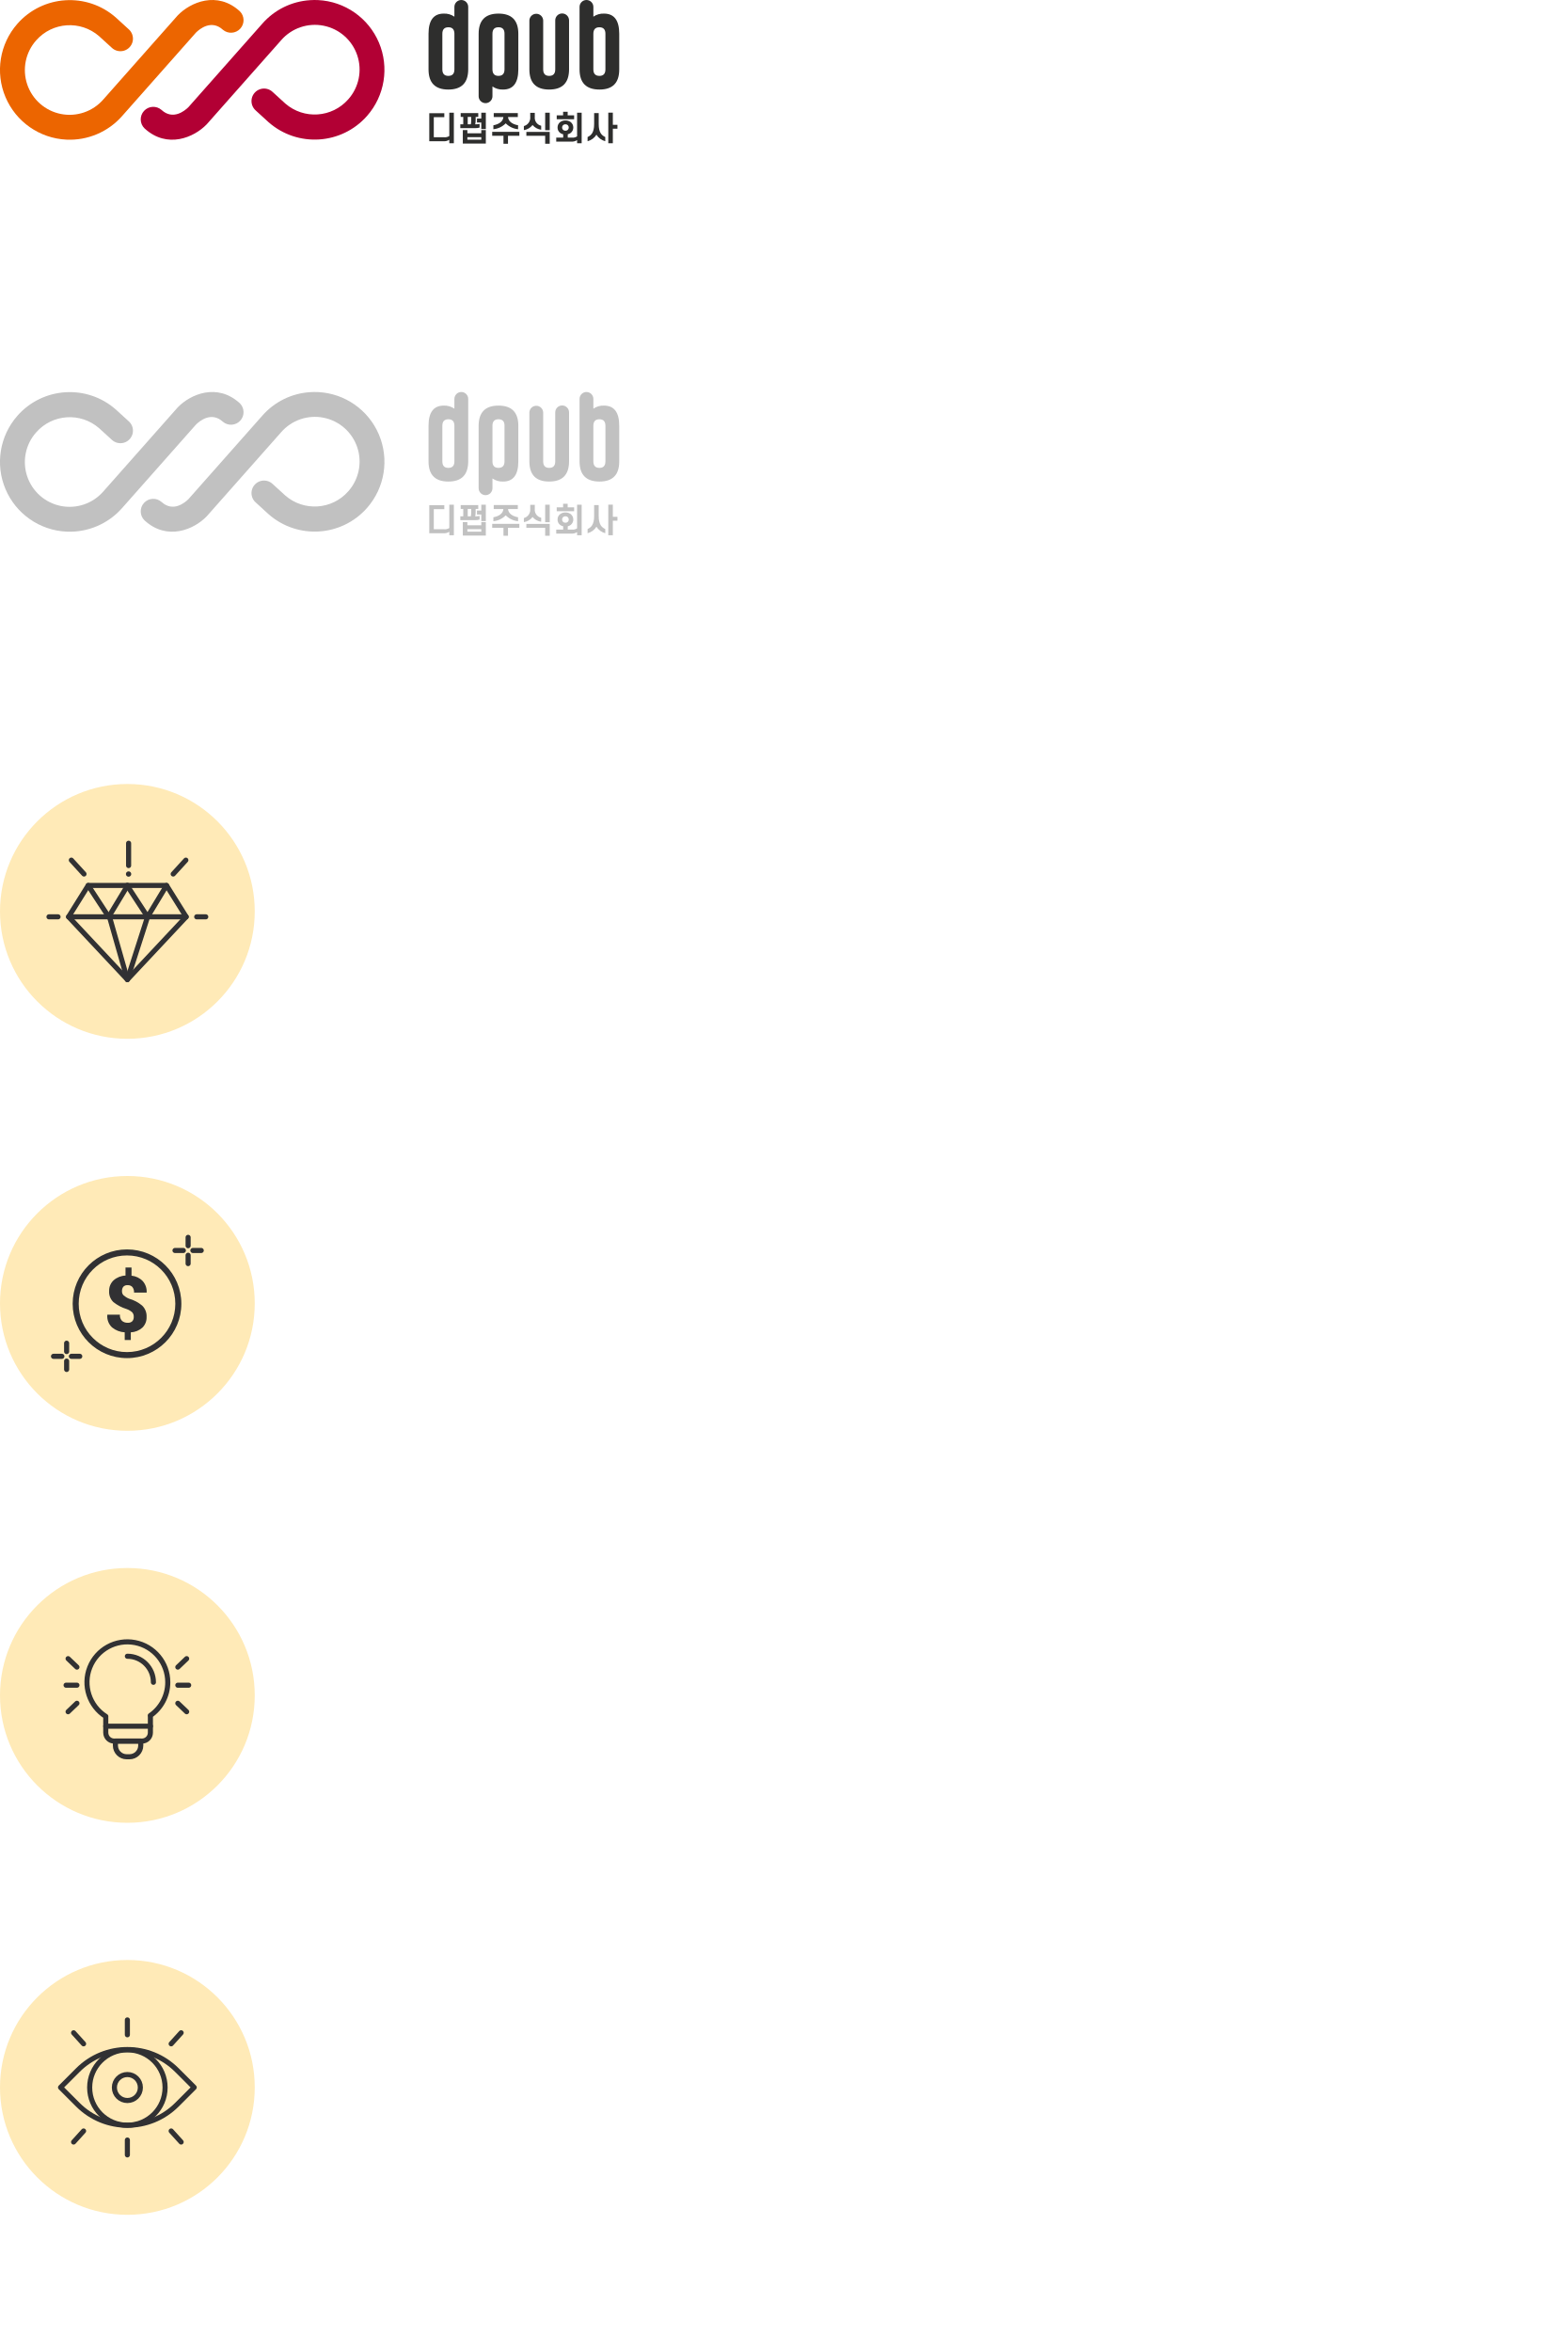
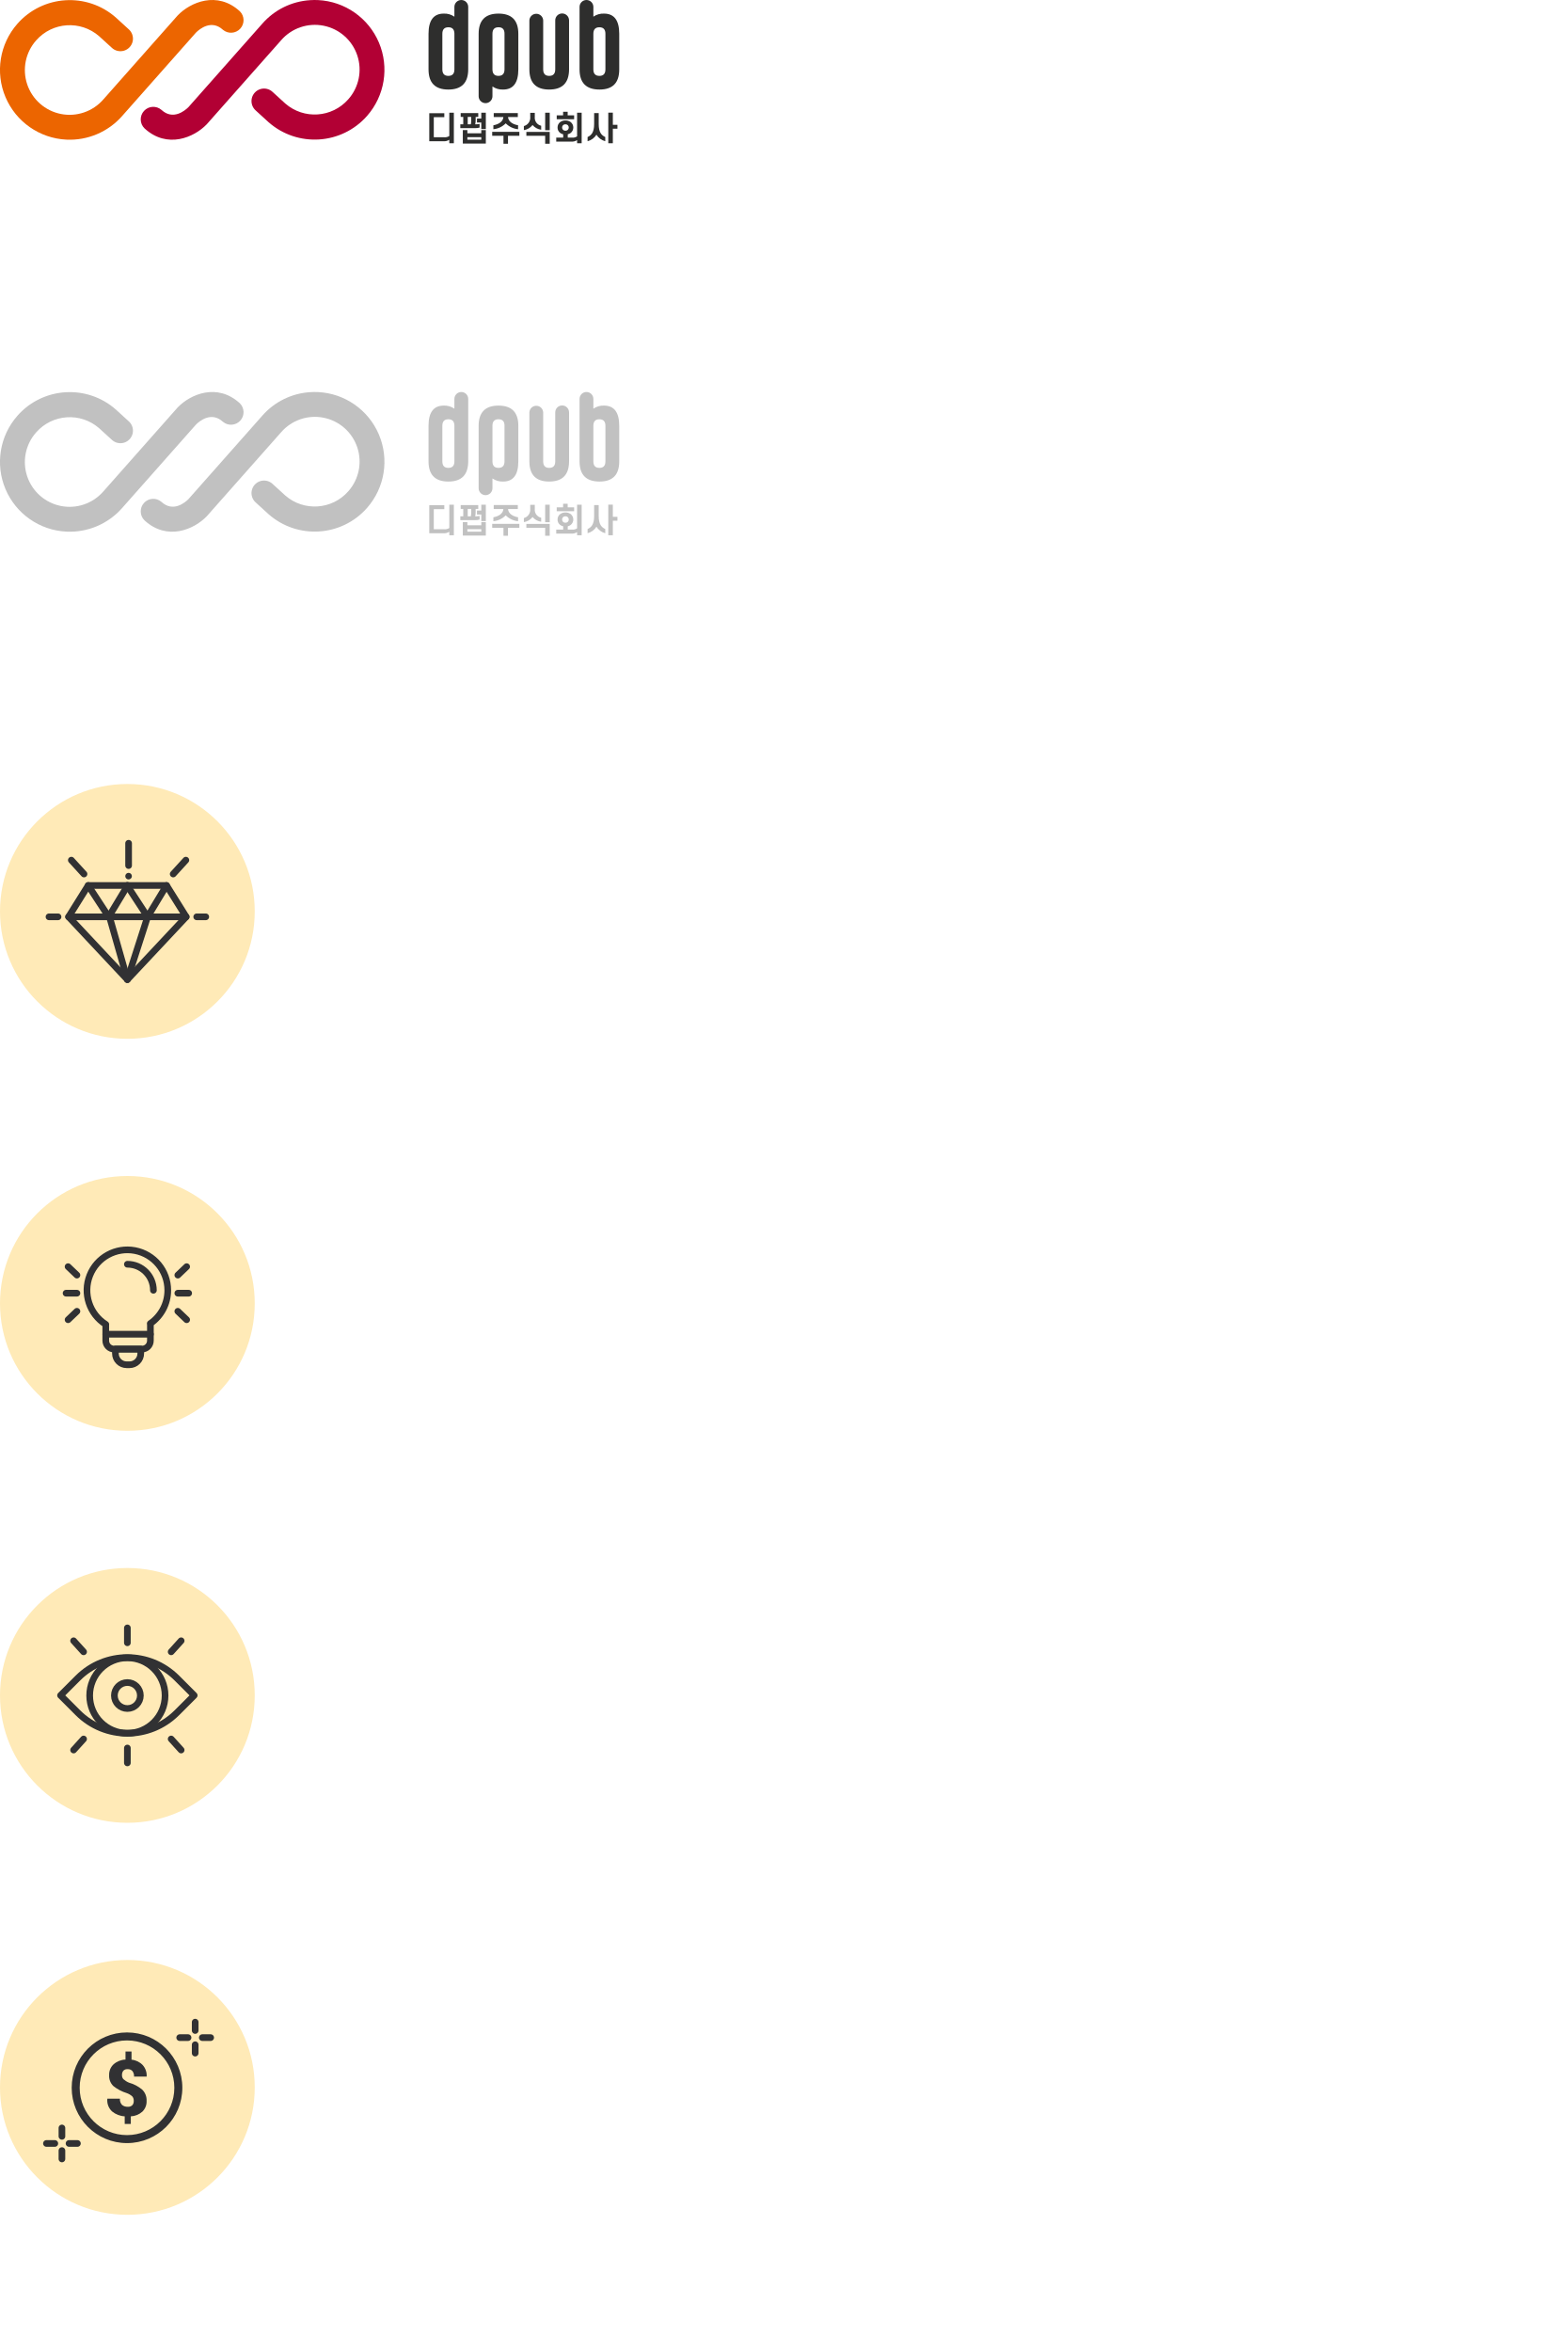
<svg xmlns="http://www.w3.org/2000/svg" xmlns:xlink="http://www.w3.org/1999/xlink" width="400" height="600">
  <symbol id="a">
    <g data-name="그룹 773">
      <g clip-path="url(#clip-path)" data-name="그룹 772">
        <path fill="#ec6500" d="M16.93 35.622A17.808 17.808 0 0 1 4.427 6.079a17.8 17.8 0 0 1 25.129-1.612l3.235 2.953a3.2 3.2 0 1 1-4.31 4.725l-3.195-2.913A11.408 11.408 0 0 0 9.23 10.3a11.409 11.409 0 1 0 17.133 15.07L45.289 3.99c.03-.034.062-.068.094-.1C48.574.59 55.417-2.41 61.2 2.882A3.2 3.2 0 0 1 56.884 7.6c-2.947-2.7-5.946-.21-6.868.7L31.16 29.6a17.83 17.83 0 0 1-14.23 6.022" data-name="패스 2974" />
        <path fill="#b20034" d="M81.159.02a17.809 17.809 0 0 1 12.5 29.546 17.807 17.807 0 0 1-25.129 1.611l-3.235-2.952a3.2 3.2 0 1 1 4.31-4.726l3.194 2.914a11.413 11.413 0 0 0 16.057-1.072 11.408 11.408 0 1 0-17.131-15.069l-18.926 21.38a2.328 2.328 0 0 1-.094.1c-3.191 3.3-10.034 6.3-15.817 1.009a3.2 3.2 0 0 1 4.317-4.722c2.945 2.7 5.946.21 6.868-.7l18.855-21.3a17.675 17.675 0 0 1 12.226-6A18.382 18.382 0 0 1 81.159.02" data-name="패스 2975" />
        <path fill="#2e2e2d" d="M119.467 1.764a1.763 1.763 0 1 0-3.526 0v2.491a4.424 4.424 0 0 0-2.726-.786q-3.874.012-3.874 5.145V17.7q0 5.144 5.056 5.144t5.07-5.144V1.764M115.943 17.7q0 1.656-1.545 1.657-1.53 0-1.531-1.657V8.614q0-1.66 1.545-1.658 1.517 0 1.531 1.644Z" data-name="패스 2976" />
        <path fill="#2e2e2d" d="M122.126 24.552a1.763 1.763 0 1 0 3.526 0v-2.493a4.426 4.426 0 0 0 2.728.786q3.872-.01 3.873-5.145V8.613q0-5.144-5.056-5.144t-5.071 5.144v15.939m3.524-15.939q0-1.661 1.545-1.661t1.531 1.657v9.086q0 1.66-1.545 1.66c-1.012 0-1.523-.55-1.531-1.644Z" data-name="패스 2977" />
        <path fill="#2e2e2d" d="M147.876 1.779V17.7q0 5.132 5.068 5.144t5.057-5.144V8.613q0-5.132-3.874-5.144a4.436 4.436 0 0 0-2.726.784v-2.49a1.763 1.763 0 1 0-3.526 0v.017m3.524 6.82q.012-1.644 1.531-1.644 1.544 0 1.545 1.657V17.7c0 1.1-.513 1.657-1.533 1.657s-1.544-.553-1.544-1.657Z" data-name="패스 2978" />
        <path fill="#2e2e2d" d="M145.195 5.188a1.762 1.762 0 0 0-3.524.012v12.5q0 1.658-1.545 1.657-1.53 0-1.531-1.657V5.2a1.763 1.763 0 0 0-3.522-.012V17.7q0 5.144 5.056 5.143t5.069-5.143V5.188Z" data-name="패스 2979" />
        <path fill="#2e2e2d" d="M156.369 31.837h1.173v1h-1.173v3.7h-1.163v-7.8h1.163Zm-4.186 2.531a3.768 3.768 0 0 1-2.259 1.657v-1.07c.9-.408 1.673-1.122 1.673-3.312v-2.8h1.165v2.8c0 2.19.773 2.9 1.672 3.312v1.073a3.833 3.833 0 0 1-2.249-1.657m-8.765-1.843a.848.848 0 0 0 .254.611.882.882 0 0 0 .6.212.859.859 0 0 0 .594-.212.86.86 0 0 0 0-1.223.865.865 0 0 0-.594-.212.889.889 0 0 0-.6.212.849.849 0 0 0-.254.612m-1.155 0a1.684 1.684 0 0 1 .661-1.385 2.223 2.223 0 0 1 1.351-.415 2.193 2.193 0 0 1 1.341.415 1.777 1.777 0 0 1 0 2.769 2.052 2.052 0 0 1-.755.347v.849h1.045a2.074 2.074 0 0 0 1.341-.323v-6.038h1.163v7.8h-1.163v-.808a2.376 2.376 0 0 1-1.562.383h-3.763v-1.015h1.775v-.849a1.892 1.892 0 0 1-.773-.347 1.683 1.683 0 0 1-.664-1.383m2.582-3.11h1.647v1h-4.441v-1h1.629v-.9h1.165Zm-5.741 5.224h-4.8v-1h5.961v3.031h-1.163Zm0-5.894h1.163v4.475h-1.163Zm-2.649 1.045a2.089 2.089 0 0 0 1.629 2.284v1.019a3.5 3.5 0 0 1-2.2-1.2 3.5 3.5 0 0 1-2.216 1.3v-1.035a2.2 2.2 0 0 0 1.622-2.369v-1h1.163Zm-10.868 3.835h6.93v1.012h-2.9v2.029h-1.154v-2.028h-2.876Zm.391-4.788h6.147v1.01h-2.5c.094 1.2 1.223 1.868 2.565 2.106v1.01a5.145 5.145 0 0 1-3.151-1.5 5.149 5.149 0 0 1-3.151 1.5v-1.01c1.333-.238 2.463-.908 2.557-2.106h-2.466Zm-6.725 6.793h3.549v-.645h-3.549Zm3.549-2.453h1.161v3.448h-5.874V33.18h1.164v.816h3.549Zm-1.1-2.939h1.1v-1.494h1.161v4.181h-1.161v-1.685h-1.1Zm-2.361 1.469h.8a5.019 5.019 0 0 0 .085-.968v-.914h-.884Zm1.843.977h-3.731v-.977h.747v-1.882h-.653v-.984h4.484v.984h-.668v.859a4.047 4.047 0 0 1-.119 1.027h.008a4.645 4.645 0 0 0 1.121-.094v.926a3.931 3.931 0 0 1-1.188.145m-8.1 3.337h-3.555v-7.146h3.838v1.012h-2.684v5.121h2.616a2.149 2.149 0 0 0 1.342-.314v-5.954h1.163v7.8h-1.163v-.9a2.382 2.382 0 0 1-1.563.382" data-name="패스 2980" />
        <g data-name="그룹 775">
          <g clip-path="url(#clip-path)" data-name="그룹 774" transform="translate(103.372 -46.864)">
            <path fill="#ef7d00" d="M16.93 35.622A17.808 17.808 0 0 1 4.427 6.079a17.8 17.8 0 0 1 25.129-1.612l3.235 2.953a3.2 3.2 0 1 1-4.31 4.725l-3.195-2.913A11.408 11.408 0 0 0 9.23 10.3a11.409 11.409 0 1 0 17.133 15.07L45.289 3.99c.03-.034.062-.068.094-.1C48.574.59 55.417-2.41 61.2 2.882A3.2 3.2 0 0 1 56.884 7.6c-2.947-2.7-5.946-.21-6.868.7L31.16 29.6a17.83 17.83 0 0 1-14.23 6.022" data-name="패스 2981" />
            <path fill="#c20344" d="M81.159.02a17.809 17.809 0 0 1 12.5 29.546 17.807 17.807 0 0 1-25.129 1.611l-3.235-2.952a3.2 3.2 0 1 1 4.31-4.726l3.194 2.914a11.413 11.413 0 0 0 16.057-1.072 11.408 11.408 0 1 0-17.131-15.069l-18.926 21.38a2.328 2.328 0 0 1-.094.1c-3.191 3.3-10.034 6.3-15.817 1.009a3.2 3.2 0 0 1 4.317-4.722c2.945 2.7 5.946.21 6.868-.7l18.855-21.3a17.675 17.675 0 0 1 12.226-6A18.382 18.382 0 0 1 81.159.02" data-name="패스 2982" />
            <path fill="#3c3c3b" d="M119.467 1.764a1.763 1.763 0 1 0-3.526 0v2.491a4.424 4.424 0 0 0-2.726-.786q-3.874.012-3.874 5.145V17.7q0 5.144 5.056 5.144t5.07-5.144V1.764M115.943 17.7q0 1.656-1.545 1.657-1.53 0-1.531-1.657V8.614q0-1.66 1.545-1.658 1.517 0 1.531 1.644Z" data-name="패스 2983" />
            <path fill="#3c3c3b" d="M122.126 24.552a1.763 1.763 0 1 0 3.526 0v-2.493a4.426 4.426 0 0 0 2.728.786q3.872-.01 3.873-5.145V8.613q0-5.144-5.056-5.144t-5.071 5.144v15.939m3.524-15.939q0-1.661 1.545-1.661t1.531 1.657v9.086q0 1.66-1.545 1.66c-1.012 0-1.523-.55-1.531-1.644Z" data-name="패스 2984" />
            <path fill="#3c3c3b" d="M147.876 1.779V17.7q0 5.132 5.068 5.144t5.057-5.144V8.613q0-5.132-3.874-5.144a4.436 4.436 0 0 0-2.726.784v-2.49a1.763 1.763 0 1 0-3.526 0v.017m3.524 6.82q.012-1.644 1.531-1.644 1.544 0 1.545 1.657V17.7c0 1.1-.513 1.657-1.533 1.657s-1.544-.553-1.544-1.657Z" data-name="패스 2985" />
            <path fill="#3c3c3b" d="M145.195 5.188a1.762 1.762 0 0 0-3.524.012v12.5q0 1.658-1.545 1.657-1.53 0-1.531-1.657V5.2a1.763 1.763 0 0 0-3.522-.012V17.7q0 5.144 5.056 5.143t5.069-5.143V5.188Z" data-name="패스 2986" />
            <path fill="#3c3c3b" d="M156.369 31.837h1.173v1h-1.173v3.7h-1.163v-7.8h1.163Zm-4.186 2.531a3.768 3.768 0 0 1-2.259 1.657v-1.07c.9-.408 1.673-1.122 1.673-3.312v-2.8h1.165v2.8c0 2.19.773 2.9 1.672 3.312v1.073a3.833 3.833 0 0 1-2.249-1.657m-8.765-1.843a.848.848 0 0 0 .254.611.882.882 0 0 0 .6.212.859.859 0 0 0 .594-.212.86.86 0 0 0 0-1.223.865.865 0 0 0-.594-.212.889.889 0 0 0-.6.212.849.849 0 0 0-.254.612m-1.155 0a1.684 1.684 0 0 1 .661-1.385 2.223 2.223 0 0 1 1.351-.415 2.193 2.193 0 0 1 1.341.415 1.777 1.777 0 0 1 0 2.769 2.052 2.052 0 0 1-.755.347v.849h1.045a2.074 2.074 0 0 0 1.341-.323v-6.038h1.163v7.8h-1.163v-.808a2.376 2.376 0 0 1-1.562.383h-3.763v-1.015h1.775v-.849a1.892 1.892 0 0 1-.773-.347 1.683 1.683 0 0 1-.664-1.383m2.582-3.11h1.647v1h-4.441v-1h1.629v-.9h1.165Zm-5.741 5.224h-4.8v-1h5.961v3.031h-1.163Zm0-5.894h1.163v4.475h-1.163Zm-2.649 1.045a2.089 2.089 0 0 0 1.629 2.284v1.019a3.5 3.5 0 0 1-2.2-1.2 3.5 3.5 0 0 1-2.216 1.3v-1.035a2.2 2.2 0 0 0 1.622-2.369v-1h1.163Zm-10.868 3.835h6.93v1.012h-2.9v2.029h-1.154v-2.028h-2.876Zm.391-4.788h6.147v1.01h-2.5c.094 1.2 1.223 1.868 2.565 2.106v1.01a5.145 5.145 0 0 1-3.151-1.5 5.149 5.149 0 0 1-3.151 1.5v-1.01c1.333-.238 2.463-.908 2.557-2.106h-2.466Zm-6.725 6.793h3.549v-.645h-3.549Zm3.549-2.453h1.161v3.448h-5.874V33.18h1.164v.816h3.549Zm-1.1-2.939h1.1v-1.494h1.161v4.181h-1.161v-1.685h-1.1Zm-2.361 1.469h.8a5.019 5.019 0 0 0 .085-.968v-.914h-.884Zm1.843.977h-3.731v-.977h.747v-1.882h-.653v-.984h4.484v.984h-.668v.859a4.047 4.047 0 0 1-.119 1.027h.008a4.645 4.645 0 0 0 1.121-.094v.926a3.931 3.931 0 0 1-1.188.145m-8.1 3.337h-3.555v-7.146h3.838v1.012h-2.684v5.121h2.616a2.149 2.149 0 0 0 1.342-.314v-5.954h1.163v7.8h-1.163v-.9a2.382 2.382 0 0 1-1.563.382" data-name="패스 2987" />
          </g>
        </g>
      </g>
    </g>
  </symbol>
  <symbol id="c">
    <g data-name="그룹 838">
      <g clip-path="url(#clip-path)" data-name="그룹 772">
        <path fill="#c1c1c1" d="M16.93 35.622A17.808 17.808 0 0 1 4.427 6.079a17.8 17.8 0 0 1 25.129-1.612l3.235 2.953a3.2 3.2 0 1 1-4.31 4.725l-3.195-2.913A11.408 11.408 0 0 0 9.23 10.3a11.409 11.409 0 1 0 17.133 15.07L45.289 3.99c.03-.034.062-.068.094-.1C48.574.59 55.417-2.41 61.2 2.882A3.2 3.2 0 0 1 56.884 7.6c-2.947-2.7-5.946-.21-6.868.7L31.16 29.6a17.83 17.83 0 0 1-14.23 6.022" data-name="패스 2974" />
        <path fill="#c1c1c1" d="M81.159.02a17.809 17.809 0 0 1 12.5 29.546 17.807 17.807 0 0 1-25.129 1.611l-3.235-2.952a3.2 3.2 0 1 1 4.31-4.726l3.194 2.914a11.413 11.413 0 0 0 16.057-1.072 11.408 11.408 0 1 0-17.131-15.069l-18.926 21.38a2.328 2.328 0 0 1-.094.1c-3.191 3.3-10.034 6.3-15.817 1.009a3.2 3.2 0 0 1 4.317-4.722c2.945 2.7 5.946.21 6.868-.7l18.855-21.3a17.675 17.675 0 0 1 12.226-6A18.382 18.382 0 0 1 81.159.02" data-name="패스 2975" />
        <path fill="#c1c1c1" d="M119.467 1.764a1.763 1.763 0 1 0-3.526 0v2.491a4.424 4.424 0 0 0-2.726-.786q-3.874.012-3.874 5.145V17.7q0 5.144 5.056 5.144t5.07-5.144V1.764M115.943 17.7q0 1.656-1.545 1.657-1.53 0-1.531-1.657V8.614q0-1.66 1.545-1.658 1.517 0 1.531 1.644Z" data-name="패스 2976" />
        <path fill="#c1c1c1" d="M122.126 24.552a1.763 1.763 0 1 0 3.526 0v-2.493a4.426 4.426 0 0 0 2.728.786q3.872-.01 3.873-5.145V8.613q0-5.144-5.056-5.144t-5.071 5.144v15.939m3.524-15.939q0-1.661 1.545-1.661t1.531 1.657v9.086q0 1.66-1.545 1.66c-1.012 0-1.523-.55-1.531-1.644Z" data-name="패스 2977" />
        <path fill="#c1c1c1" d="M147.876 1.779V17.7q0 5.132 5.068 5.144t5.057-5.144V8.613q0-5.132-3.874-5.144a4.436 4.436 0 0 0-2.726.784v-2.49a1.763 1.763 0 1 0-3.526 0v.017m3.524 6.82q.012-1.644 1.531-1.644 1.544 0 1.545 1.657V17.7c0 1.1-.513 1.657-1.533 1.657s-1.544-.553-1.544-1.657Z" data-name="패스 2978" />
        <path fill="#c1c1c1" d="M145.195 5.188a1.762 1.762 0 0 0-3.524.012v12.5q0 1.658-1.545 1.657-1.53 0-1.531-1.657V5.2a1.763 1.763 0 0 0-3.522-.012V17.7q0 5.144 5.056 5.143t5.069-5.143V5.188Z" data-name="패스 2979" />
        <path fill="#c1c1c1" d="M156.369 31.837h1.173v1h-1.173v3.7h-1.163v-7.8h1.163Zm-4.186 2.531a3.768 3.768 0 0 1-2.259 1.657v-1.07c.9-.408 1.673-1.122 1.673-3.312v-2.8h1.165v2.8c0 2.19.773 2.9 1.672 3.312v1.073a3.833 3.833 0 0 1-2.249-1.657m-8.765-1.843a.848.848 0 0 0 .254.611.882.882 0 0 0 .6.212.859.859 0 0 0 .594-.212.86.86 0 0 0 0-1.223.865.865 0 0 0-.594-.212.889.889 0 0 0-.6.212.849.849 0 0 0-.254.612m-1.155 0a1.684 1.684 0 0 1 .661-1.385 2.223 2.223 0 0 1 1.351-.415 2.193 2.193 0 0 1 1.341.415 1.777 1.777 0 0 1 0 2.769 2.052 2.052 0 0 1-.755.347v.849h1.045a2.074 2.074 0 0 0 1.341-.323v-6.038h1.163v7.8h-1.163v-.808a2.376 2.376 0 0 1-1.562.383h-3.763v-1.015h1.775v-.849a1.892 1.892 0 0 1-.773-.347 1.683 1.683 0 0 1-.664-1.383m2.582-3.11h1.647v1h-4.441v-1h1.629v-.9h1.165Zm-5.741 5.224h-4.8v-1h5.961v3.031h-1.163Zm0-5.894h1.163v4.475h-1.163Zm-2.649 1.045a2.089 2.089 0 0 0 1.629 2.284v1.019a3.5 3.5 0 0 1-2.2-1.2 3.5 3.5 0 0 1-2.216 1.3v-1.035a2.2 2.2 0 0 0 1.622-2.369v-1h1.163Zm-10.868 3.835h6.93v1.012h-2.9v2.029h-1.154v-2.028h-2.876Zm.391-4.788h6.147v1.01h-2.5c.094 1.2 1.223 1.868 2.565 2.106v1.01a5.145 5.145 0 0 1-3.151-1.5 5.149 5.149 0 0 1-3.151 1.5v-1.01c1.333-.238 2.463-.908 2.557-2.106h-2.466Zm-6.725 6.793h3.549v-.645h-3.549Zm3.549-2.453h1.161v3.448h-5.874V33.18h1.164v.816h3.549Zm-1.1-2.939h1.1v-1.494h1.161v4.181h-1.161v-1.685h-1.1Zm-2.361 1.469h.8a5.019 5.019 0 0 0 .085-.968v-.914h-.884Zm1.843.977h-3.731v-.977h.747v-1.882h-.653v-.984h4.484v.984h-.668v.859a4.047 4.047 0 0 1-.119 1.027h.008a4.645 4.645 0 0 0 1.121-.094v.926a3.931 3.931 0 0 1-1.188.145m-8.1 3.337h-3.555v-7.146h3.838v1.012h-2.684v5.121h2.616a2.149 2.149 0 0 0 1.342-.314v-5.954h1.163v7.8h-1.163v-.9a2.382 2.382 0 0 1-1.563.382" data-name="패스 2980" />
        <g data-name="그룹 775">
          <g fill="#c1c1c1" clip-path="url(#clip-path)" data-name="그룹 774" transform="translate(103.372 -46.864)">
            <path d="M16.93 35.622A17.808 17.808 0 0 1 4.427 6.079a17.8 17.8 0 0 1 25.129-1.612l3.235 2.953a3.2 3.2 0 1 1-4.31 4.725l-3.195-2.913A11.408 11.408 0 0 0 9.23 10.3a11.409 11.409 0 1 0 17.133 15.07L45.289 3.99c.03-.034.062-.068.094-.1C48.574.59 55.417-2.41 61.2 2.882A3.2 3.2 0 0 1 56.884 7.6c-2.947-2.7-5.946-.21-6.868.7L31.16 29.6a17.83 17.83 0 0 1-14.23 6.022" data-name="패스 2981" />
            <path d="M81.159.02a17.809 17.809 0 0 1 12.5 29.546 17.807 17.807 0 0 1-25.129 1.611l-3.235-2.952a3.2 3.2 0 1 1 4.31-4.726l3.194 2.914a11.413 11.413 0 0 0 16.057-1.072 11.408 11.408 0 1 0-17.131-15.069l-18.926 21.38a2.328 2.328 0 0 1-.094.1c-3.191 3.3-10.034 6.3-15.817 1.009a3.2 3.2 0 0 1 4.317-4.722c2.945 2.7 5.946.21 6.868-.7l18.855-21.3a17.675 17.675 0 0 1 12.226-6A18.382 18.382 0 0 1 81.159.02" data-name="패스 2982" />
            <path d="M119.467 1.764a1.763 1.763 0 1 0-3.526 0v2.491a4.424 4.424 0 0 0-2.726-.786q-3.874.012-3.874 5.145V17.7q0 5.144 5.056 5.144t5.07-5.144V1.764M115.943 17.7q0 1.656-1.545 1.657-1.53 0-1.531-1.657V8.614q0-1.66 1.545-1.658 1.517 0 1.531 1.644Z" data-name="패스 2983" />
            <path d="M122.126 24.552a1.763 1.763 0 1 0 3.526 0v-2.493a4.426 4.426 0 0 0 2.728.786q3.872-.01 3.873-5.145V8.613q0-5.144-5.056-5.144t-5.071 5.144v15.939m3.524-15.939q0-1.661 1.545-1.661t1.531 1.657v9.086q0 1.66-1.545 1.66c-1.012 0-1.523-.55-1.531-1.644Z" data-name="패스 2984" />
            <path d="M147.876 1.779V17.7q0 5.132 5.068 5.144t5.057-5.144V8.613q0-5.132-3.874-5.144a4.436 4.436 0 0 0-2.726.784v-2.49a1.763 1.763 0 1 0-3.526 0v.017m3.524 6.82q.012-1.644 1.531-1.644 1.544 0 1.545 1.657V17.7c0 1.1-.513 1.657-1.533 1.657s-1.544-.553-1.544-1.657Z" data-name="패스 2985" />
            <path d="M145.195 5.188a1.762 1.762 0 0 0-3.524.012v12.5q0 1.658-1.545 1.657-1.53 0-1.531-1.657V5.2a1.763 1.763 0 0 0-3.522-.012V17.7q0 5.144 5.056 5.143t5.069-5.143V5.188Z" data-name="패스 2986" />
            <path d="M156.369 31.837h1.173v1h-1.173v3.7h-1.163v-7.8h1.163Zm-4.186 2.531a3.768 3.768 0 0 1-2.259 1.657v-1.07c.9-.408 1.673-1.122 1.673-3.312v-2.8h1.165v2.8c0 2.19.773 2.9 1.672 3.312v1.073a3.833 3.833 0 0 1-2.249-1.657m-8.765-1.843a.848.848 0 0 0 .254.611.882.882 0 0 0 .6.212.859.859 0 0 0 .594-.212.86.86 0 0 0 0-1.223.865.865 0 0 0-.594-.212.889.889 0 0 0-.6.212.849.849 0 0 0-.254.612m-1.155 0a1.684 1.684 0 0 1 .661-1.385 2.223 2.223 0 0 1 1.351-.415 2.193 2.193 0 0 1 1.341.415 1.777 1.777 0 0 1 0 2.769 2.052 2.052 0 0 1-.755.347v.849h1.045a2.074 2.074 0 0 0 1.341-.323v-6.038h1.163v7.8h-1.163v-.808a2.376 2.376 0 0 1-1.562.383h-3.763v-1.015h1.775v-.849a1.892 1.892 0 0 1-.773-.347 1.683 1.683 0 0 1-.664-1.383m2.582-3.11h1.647v1h-4.441v-1h1.629v-.9h1.165Zm-5.741 5.224h-4.8v-1h5.961v3.031h-1.163Zm0-5.894h1.163v4.475h-1.163Zm-2.649 1.045a2.089 2.089 0 0 0 1.629 2.284v1.019a3.5 3.5 0 0 1-2.2-1.2 3.5 3.5 0 0 1-2.216 1.3v-1.035a2.2 2.2 0 0 0 1.622-2.369v-1h1.163Zm-10.868 3.835h6.93v1.012h-2.9v2.029h-1.154v-2.028h-2.876Zm.391-4.788h6.147v1.01h-2.5c.094 1.2 1.223 1.868 2.565 2.106v1.01a5.145 5.145 0 0 1-3.151-1.5 5.149 5.149 0 0 1-3.151 1.5v-1.01c1.333-.238 2.463-.908 2.557-2.106h-2.466Zm-6.725 6.793h3.549v-.645h-3.549Zm3.549-2.453h1.161v3.448h-5.874V33.18h1.164v.816h3.549Zm-1.1-2.939h1.1v-1.494h1.161v4.181h-1.161v-1.685h-1.1Zm-2.361 1.469h.8a5.019 5.019 0 0 0 .085-.968v-.914h-.884Zm1.843.977h-3.731v-.977h.747v-1.882h-.653v-.984h4.484v.984h-.668v.859a4.047 4.047 0 0 1-.119 1.027h.008a4.645 4.645 0 0 0 1.121-.094v.926a3.931 3.931 0 0 1-1.188.145m-8.1 3.337h-3.555v-7.146h3.838v1.012h-2.684v5.121h2.616a2.149 2.149 0 0 0 1.342-.314v-5.954h1.163v7.8h-1.163v-.9a2.382 2.382 0 0 1-1.563.382" data-name="패스 2987" />
          </g>
        </g>
      </g>
    </g>
  </symbol>
  <symbol id="d">
-     <g clip-path="url(#clip-path)" data-name="그룹 847">
-       <path fill="#ffeab7" d="M65 32.5A32.5 32.5 0 1 1 32.5 0 32.5 32.5 0 0 1 65 32.5" data-name="패스 3054" />
-       <path fill="none" stroke="#313133" stroke-linecap="round" stroke-linejoin="round" stroke-width="1.3" d="M32.813 15.115v5.692" data-name="선 39" />
-       <path fill="none" stroke="#313133" stroke-linecap="round" stroke-linejoin="round" stroke-width="1.3" d="m47.423 19.423-3.231 3.538" data-name="선 40" />
-       <path fill="none" stroke="#313133" stroke-linecap="round" stroke-linejoin="round" stroke-width="1.3" d="m18.202 19.423 3.231 3.538" data-name="선 41" />
-       <path fill="none" stroke="#313133" stroke-linecap="round" stroke-linejoin="round" stroke-width="1.3" d="M42.5 25.885h-20l-5 8 15 16 15-16Z" data-name="패스 3055" />
-       <path fill="none" stroke="#313133" stroke-linecap="round" stroke-linejoin="round" stroke-width="1.3" d="M17.5 33.885h30" data-name="선 42" />
-       <path fill="none" stroke="#313133" stroke-linecap="round" stroke-linejoin="round" stroke-width="1.3" d="m27.936 33.885 4.564 16" data-name="선 43" />
-       <path fill="none" stroke="#313133" stroke-linecap="round" stroke-linejoin="round" stroke-width="1.3" d="m37.655 33.885-5.155 16" data-name="선 44" />
-       <path fill="none" stroke="#313133" stroke-linecap="round" stroke-linejoin="round" stroke-width="1.3" d="m22.5 25.885 5.231 8" data-name="선 45" />
-       <path fill="none" stroke="#313133" stroke-linecap="round" stroke-linejoin="round" stroke-width="1.3" d="m32.568 25.885-4.836 8" data-name="선 46" />
-       <path fill="none" stroke="#313133" stroke-linecap="round" stroke-linejoin="round" stroke-width="1.3" d="m32.424 25.885 5.231 8" data-name="선 47" />
-       <path fill="none" stroke="#313133" stroke-linecap="round" stroke-linejoin="round" stroke-width="1.3" d="m42.492 25.885-4.836 8" data-name="선 48" />
-       <path fill="none" stroke="#313133" stroke-linecap="round" stroke-linejoin="round" stroke-width="1.3" d="M14.808 33.885H12.5" data-name="선 49" />
-       <path fill="none" stroke="#313133" stroke-linecap="round" stroke-linejoin="round" stroke-width="1.3" d="M52.5 33.885h-2.308" data-name="선 50" />
-       <path fill="#313133" d="M33.489 22.971a.682.682 0 1 1-.683-.683.683.683 0 0 1 .683.683" data-name="패스 3056" />
+     <g clip-path="url(#clip-path)" data-name="그룹 854">
+       <path fill="#ffeab7" d="M65 32.5A32.5 32.5 0 1 1 32.5 0 32.5 32.5 0 0 1 65 32.5" data-name="패스 3059" />
+       <path fill="none" stroke="#313133" stroke-linecap="round" stroke-linejoin="round" stroke-width="1.7" d="M32.813 15.115v5.692" data-name="선 55" />
+       <path fill="none" stroke="#313133" stroke-linecap="round" stroke-linejoin="round" stroke-width="1.7" d="m47.423 19.423-3.231 3.538" data-name="선 56" />
+       <path fill="none" stroke="#313133" stroke-linecap="round" stroke-linejoin="round" stroke-width="1.7" d="m18.202 19.423 3.231 3.538" data-name="선 57" />
+       <path fill="none" stroke="#313133" stroke-linecap="round" stroke-linejoin="round" stroke-width="1.7" d="M42.5 25.885h-20l-5 8 15 16 15-16Z" data-name="패스 3060" />
+       <path fill="none" stroke="#313133" stroke-linecap="round" stroke-linejoin="round" stroke-width="1.7" d="M17.5 33.885h30" data-name="선 58" />
+       <path fill="none" stroke="#313133" stroke-linecap="round" stroke-linejoin="round" stroke-width="1.7" d="m27.936 33.885 4.564 16" data-name="선 59" />
+       <path fill="none" stroke="#313133" stroke-linecap="round" stroke-linejoin="round" stroke-width="1.7" d="m37.655 33.885-5.155 16" data-name="선 60" />
+       <path fill="none" stroke="#313133" stroke-linecap="round" stroke-linejoin="round" stroke-width="1.7" d="m22.5 25.885 5.231 8" data-name="선 61" />
+       <path fill="none" stroke="#313133" stroke-linecap="round" stroke-linejoin="round" stroke-width="1.7" d="m32.568 25.885-4.836 8" data-name="선 62" />
+       <path fill="none" stroke="#313133" stroke-linecap="round" stroke-linejoin="round" stroke-width="1.7" d="m32.424 25.885 5.231 8" data-name="선 63" />
+       <path fill="none" stroke="#313133" stroke-linecap="round" stroke-linejoin="round" stroke-width="1.7" d="m42.492 25.885-4.836 8" data-name="선 64" />
+       <path fill="none" stroke="#313133" stroke-linecap="round" stroke-linejoin="round" stroke-width="1.7" d="M14.808 33.885H12.5" data-name="선 65" />
+       <path fill="none" stroke="#313133" stroke-linecap="round" stroke-linejoin="round" stroke-width="1.7" d="M52.5 33.885h-2.308" data-name="선 66" />
+       <path fill="#313133" d="M33.652 23.507a.845.845 0 1 1-.845-.845.845.845 0 0 1 .845.845" data-name="패스 3061" />
    </g>
  </symbol>
  <symbol id="e">
-     <g data-name="그룹 853" transform="translate(1739 -3305)">
-       <circle cx="32.5" cy="32.5" r="32.5" fill="#ffeab7" data-name="타원 92" transform="translate(-1739 3305)" />
-       <g fill="#313133" clip-path="url(#clip-path)" data-name="그룹 849" transform="translate(-1722 3322.174)">
-         <path d="M15.407 1.553a13.866 13.866 0 1 0 13.866 13.866A13.866 13.866 0 0 0 15.407 1.553m0 26.192a12.326 12.326 0 1 1 12.326-12.326 12.34 12.34 0 0 1-12.326 12.326" data-name="패스 3057" />
-         <path d="M16.558 8.254V6.175h-1.535v2.05a4.866 4.866 0 0 0-3.051 1.219 3.583 3.583 0 0 0-1.127 2.725 3.588 3.588 0 0 0 1.084 2.818 10.259 10.259 0 0 0 3.4 1.787 4.261 4.261 0 0 1 1.424.84 1.68 1.68 0 0 1 .374 1.181 1.541 1.541 0 0 1-.364 1.073 1.507 1.507 0 0 1-1.171.4 2.116 2.116 0 0 1-1.452-.476 2.035 2.035 0 0 1-.539-1.594h-3.2l-.019.059a3.861 3.861 0 0 0 1.214 3.2 5.525 5.525 0 0 0 3.225 1.248v1.953h1.552V22.71a4.769 4.769 0 0 0 2.954-1.2 3.6 3.6 0 0 0 1.076-2.735 3.757 3.757 0 0 0-1.122-2.885 8.891 8.891 0 0 0-3.366-1.769 5.046 5.046 0 0 1-1.434-.9 1.468 1.468 0 0 1-.354-1.035 1.716 1.716 0 0 1 .33-1.1 1.365 1.365 0 0 1 1.127-.413 1.524 1.524 0 0 1 1.19.467 2.086 2.086 0 0 1 .429 1.435h3.2l.019-.049a4.013 4.013 0 0 0-1.01-2.9 4.56 4.56 0 0 0-2.856-1.37" data-name="패스 3058" />
-       </g>
-       <g data-name="그룹 851">
-         <g fill="none" stroke="#313133" stroke-linecap="round" stroke-linejoin="round" stroke-width="1.3" clip-path="url(#clip-path-2)" data-name="그룹 850" transform="translate(-1694.999 3320.002)">
-           <path d="M3.998.65v2.133" data-name="선 51" />
-           <path d="M3.998 5.214v2.133" data-name="선 52" />
-           <path d="M7.347 3.998H5.214" data-name="선 53" />
-           <path d="M2.783 3.998H.65" data-name="선 54" />
-         </g>
-       </g>
-       <g data-name="그룹 852">
-         <g fill="none" stroke="#313133" stroke-linecap="round" stroke-linejoin="round" stroke-width="1.3" clip-path="url(#clip-path-2)" data-name="그룹 850" transform="translate(-1725.997 3347.002)">
-           <path d="M3.998.65v2.133" data-name="선 51" />
-           <path d="M3.998 5.214v2.133" data-name="선 52" />
-           <path d="M7.347 3.998H5.214" data-name="선 53" />
-           <path d="M2.783 3.998H.65" data-name="선 54" />
-         </g>
-       </g>
+     <g clip-path="url(#clip-path)" data-name="그룹 856">
+       <path fill="#ffeab7" d="M65 32.5A32.5 32.5 0 1 1 32.5 0 32.5 32.5 0 0 1 65 32.5" data-name="패스 3062" />
+       <path fill="none" stroke="#313133" stroke-linecap="round" stroke-linejoin="round" stroke-width="1.7" d="M32.5 22.512a6.643 6.643 0 0 1 6.643 6.643" data-name="패스 3063" />
+       <path fill="none" stroke="#313133" stroke-linecap="round" stroke-linejoin="round" stroke-width="1.7" d="M42.808 29.155A10.308 10.308 0 1 0 27 37.864c0 .046-.014.089-.014.135v4a2.154 2.154 0 0 0 2.154 2.154h7.077A2.154 2.154 0 0 0 38.375 42v-4a2.154 2.154 0 0 0-.036-.353 10.293 10.293 0 0 0 4.469-8.492Z" data-name="패스 3064" />
+       <path fill="none" stroke="#313133" stroke-linecap="round" stroke-linejoin="round" stroke-width="1.7" d="M33.041 48.153h-.718a2.872 2.872 0 0 1-2.872-2.872v-1.128h6.462v1.128a2.872 2.872 0 0 1-2.872 2.872Z" data-name="패스 3065" />
+       <path fill="none" stroke="#313133" stroke-linecap="round" stroke-linejoin="round" stroke-width="1.7" d="M26.99 40.358h11.385" data-name="선 67" />
+       <path fill="none" stroke="#313133" stroke-linecap="round" stroke-linejoin="round" stroke-width="1.7" d="m17.372 23.127 2.256 2.154" data-name="선 68" />
+       <path fill="none" stroke="#313133" stroke-linecap="round" stroke-linejoin="round" stroke-width="1.7" d="m17.372 36.666 2.256-2.154" data-name="선 69" />
+       <path fill="none" stroke="#313133" stroke-linecap="round" stroke-linejoin="round" stroke-width="1.7" d="M16.859 29.897h2.769" data-name="선 70" />
+       <path fill="none" stroke="#313133" stroke-linecap="round" stroke-linejoin="round" stroke-width="1.7" d="m47.628 23.127-2.256 2.154" data-name="선 71" />
+       <path fill="none" stroke="#313133" stroke-linecap="round" stroke-linejoin="round" stroke-width="1.7" d="m47.628 36.666-2.256-2.154" data-name="선 72" />
+       <path fill="none" stroke="#313133" stroke-linecap="round" stroke-linejoin="round" stroke-width="1.7" d="M48.141 29.897h-2.769" data-name="선 73" />
    </g>
  </symbol>
  <symbol id="f">
-     <g clip-path="url(#clip-path)" data-name="그룹 843">
-       <path fill="#ffeab7" d="M65 32.5A32.5 32.5 0 1 1 32.5 0 32.5 32.5 0 0 1 65 32.5" data-name="패스 3046" />
-       <path fill="none" stroke="#313133" stroke-linecap="round" stroke-linejoin="round" stroke-width="1.3" d="M32.5 22.512a6.643 6.643 0 0 1 6.643 6.643" data-name="패스 3047" />
-       <path fill="none" stroke="#313133" stroke-linecap="round" stroke-linejoin="round" stroke-width="1.3" d="M42.808 29.155A10.308 10.308 0 1 0 27 37.864c0 .046-.014.089-.014.135v4a2.154 2.154 0 0 0 2.154 2.154h7.077A2.154 2.154 0 0 0 38.375 42v-4a2.154 2.154 0 0 0-.036-.353 10.293 10.293 0 0 0 4.469-8.492Z" data-name="패스 3048" />
-       <path fill="none" stroke="#313133" stroke-linecap="round" stroke-linejoin="round" stroke-width="1.3" d="M33.041 48.153h-.718a2.872 2.872 0 0 1-2.872-2.872v-1.128h6.462v1.128a2.872 2.872 0 0 1-2.872 2.872Z" data-name="패스 3049" />
-       <path fill="none" stroke="#313133" stroke-linecap="round" stroke-linejoin="round" stroke-width="1.3" d="M26.99 40.358h11.385" data-name="선 26" />
-       <path fill="none" stroke="#313133" stroke-linecap="round" stroke-linejoin="round" stroke-width="1.3" d="m17.372 23.127 2.256 2.154" data-name="선 27" />
-       <path fill="none" stroke="#313133" stroke-linecap="round" stroke-linejoin="round" stroke-width="1.3" d="m17.372 36.666 2.256-2.154" data-name="선 28" />
-       <path fill="none" stroke="#313133" stroke-linecap="round" stroke-linejoin="round" stroke-width="1.3" d="M16.859 29.897h2.769" data-name="선 29" />
-       <path fill="none" stroke="#313133" stroke-linecap="round" stroke-linejoin="round" stroke-width="1.3" d="m47.628 23.127-2.256 2.154" data-name="선 30" />
-       <path fill="none" stroke="#313133" stroke-linecap="round" stroke-linejoin="round" stroke-width="1.3" d="m47.628 36.666-2.256-2.154" data-name="선 31" />
-       <path fill="none" stroke="#313133" stroke-linecap="round" stroke-linejoin="round" stroke-width="1.3" d="M48.141 29.897h-2.769" data-name="선 32" />
+     <g clip-path="url(#clip-path)" data-name="그룹 858">
+       <path fill="#ffeab7" d="M65 32.5A32.5 32.5 0 1 1 32.5 0 32.5 32.5 0 0 1 65 32.5" data-name="패스 3066" />
+       <path fill="none" stroke="#313133" stroke-linecap="round" stroke-linejoin="round" stroke-width="1.7" d="M19.872 36.923 15.449 32.5l4.423-4.423a17.857 17.857 0 0 1 25.256 0l4.423 4.423-4.423 4.423a17.859 17.859 0 0 1-25.256 0Z" data-name="패스 3067" />
+       <path fill="none" stroke="#313133" stroke-linecap="round" stroke-linejoin="round" stroke-width="1.7" d="M22.88 32.532a9.62 9.62 0 1 1 9.62 9.62 9.62 9.62 0 0 1-9.62-9.62Z" data-name="패스 3068" />
+       <path fill="none" stroke="#313133" stroke-linecap="round" stroke-linejoin="round" stroke-width="1.7" d="M29.186 32.532a3.314 3.314 0 1 1 3.314 3.314 3.314 3.314 0 0 1-3.314-3.314Z" data-name="패스 3069" />
+       <path fill="none" stroke="#313133" stroke-linecap="round" stroke-linejoin="round" stroke-width="1.7" d="M32.5 15.282v3.795" data-name="선 74" />
+       <path fill="none" stroke="#313133" stroke-linecap="round" stroke-linejoin="round" stroke-width="1.7" d="m46.22 18.566-2.546 2.814" data-name="선 75" />
+       <path fill="none" stroke="#313133" stroke-linecap="round" stroke-linejoin="round" stroke-width="1.7" d="m18.78 18.566 2.546 2.814" data-name="선 76" />
+       <path fill="none" stroke="#313133" stroke-linecap="round" stroke-linejoin="round" stroke-width="1.7" d="M32.5 49.718v-3.795" data-name="선 77" />
+       <path fill="none" stroke="#313133" stroke-linecap="round" stroke-linejoin="round" stroke-width="1.7" d="m46.22 46.434-2.546-2.814" data-name="선 78" />
+       <path fill="none" stroke="#313133" stroke-linecap="round" stroke-linejoin="round" stroke-width="1.7" d="m18.78 46.434 2.546-2.814" data-name="선 79" />
    </g>
  </symbol>
  <symbol id="g">
-     <g clip-path="url(#clip-path)" data-name="그룹 845">
-       <path fill="#ffeab7" d="M65 32.5A32.5 32.5 0 1 1 32.5 0 32.5 32.5 0 0 1 65 32.5" data-name="패스 3050" />
-       <path fill="none" stroke="#313133" stroke-linecap="round" stroke-linejoin="round" stroke-width="1.3" d="M19.872 36.923 15.449 32.5l4.423-4.423a17.857 17.857 0 0 1 25.256 0l4.423 4.423-4.423 4.423a17.859 17.859 0 0 1-25.256 0Z" data-name="패스 3051" />
-       <path fill="none" stroke="#313133" stroke-linecap="round" stroke-linejoin="round" stroke-width="1.3" d="M22.88 32.532a9.62 9.62 0 1 1 9.62 9.62 9.62 9.62 0 0 1-9.62-9.62Z" data-name="패스 3052" />
-       <path fill="none" stroke="#313133" stroke-linecap="round" stroke-linejoin="round" stroke-width="1.3" d="M29.186 32.532a3.314 3.314 0 1 1 3.314 3.314 3.314 3.314 0 0 1-3.314-3.314Z" data-name="패스 3053" />
-       <path fill="none" stroke="#313133" stroke-linecap="round" stroke-linejoin="round" stroke-width="1.3" d="M32.5 15.282v3.795" data-name="선 33" />
-       <path fill="none" stroke="#313133" stroke-linecap="round" stroke-linejoin="round" stroke-width="1.3" d="m46.22 18.566-2.546 2.814" data-name="선 34" />
-       <path fill="none" stroke="#313133" stroke-linecap="round" stroke-linejoin="round" stroke-width="1.3" d="m18.78 18.566 2.546 2.814" data-name="선 35" />
-       <path fill="none" stroke="#313133" stroke-linecap="round" stroke-linejoin="round" stroke-width="1.3" d="M32.5 49.718v-3.795" data-name="선 36" />
-       <path fill="none" stroke="#313133" stroke-linecap="round" stroke-linejoin="round" stroke-width="1.3" d="m46.22 46.434-2.546-2.814" data-name="선 37" />
-       <path fill="none" stroke="#313133" stroke-linecap="round" stroke-linejoin="round" stroke-width="1.3" d="m18.78 46.434 2.546-2.814" data-name="선 38" />
+     <g data-name="그룹 863">
+       <g data-name="그룹 853" transform="translate(1739 -3305)">
+         <circle cx="32.5" cy="32.5" r="32.5" fill="#ffeab7" data-name="타원 92" transform="translate(-1739 3305)" />
+         <g fill="#313133" clip-path="url(#clip-path)" data-name="그룹 849" transform="translate(-1722 3322.174)">
+           <path stroke="#313133" stroke-width=".5" d="M15.407 1.553a13.866 13.866 0 1 0 13.866 13.866A13.866 13.866 0 0 0 15.407 1.553m0 26.192a12.326 12.326 0 1 1 12.326-12.326 12.34 12.34 0 0 1-12.326 12.326" data-name="패스 3057" />
+           <path d="M16.558 8.254V6.175h-1.535v2.05a4.866 4.866 0 0 0-3.051 1.219 3.583 3.583 0 0 0-1.127 2.725 3.588 3.588 0 0 0 1.084 2.818 10.259 10.259 0 0 0 3.4 1.787 4.261 4.261 0 0 1 1.424.84 1.68 1.68 0 0 1 .374 1.181 1.541 1.541 0 0 1-.364 1.073 1.507 1.507 0 0 1-1.171.4 2.116 2.116 0 0 1-1.452-.476 2.035 2.035 0 0 1-.539-1.594h-3.2l-.019.059a3.861 3.861 0 0 0 1.214 3.2 5.525 5.525 0 0 0 3.225 1.248v1.953h1.552V22.71a4.769 4.769 0 0 0 2.954-1.2 3.6 3.6 0 0 0 1.076-2.735 3.757 3.757 0 0 0-1.122-2.885 8.891 8.891 0 0 0-3.366-1.769 5.046 5.046 0 0 1-1.434-.9 1.468 1.468 0 0 1-.354-1.035 1.716 1.716 0 0 1 .33-1.1 1.365 1.365 0 0 1 1.127-.413 1.524 1.524 0 0 1 1.19.467 2.086 2.086 0 0 1 .429 1.435h3.2l.019-.049a4.013 4.013 0 0 0-1.01-2.9 4.56 4.56 0 0 0-2.856-1.37" data-name="패스 3058" />
+         </g>
+         <g data-name="그룹 861">
+           <g fill="none" stroke="#313133" stroke-linecap="round" stroke-linejoin="round" stroke-width="1.7" clip-path="url(#clip-path-2)" data-name="그룹 860" transform="translate(-1694 3320)">
+             <path d="M4.801.85v2.133" data-name="선 80" />
+             <path d="M4.801 6.619v2.133" data-name="선 81" />
+             <path d="M8.752 4.801H6.619" data-name="선 82" />
+             <path d="M2.983 4.801H.85" data-name="선 83" />
+           </g>
+         </g>
+         <g data-name="그룹 862">
+           <g fill="none" stroke="#313133" stroke-linecap="round" stroke-linejoin="round" stroke-width="1.7" clip-path="url(#clip-path-2)" data-name="그룹 860" transform="translate(-1728 3347)">
+             <path d="M4.801.85v2.133" data-name="선 80" />
+             <path d="M4.801 6.619v2.133" data-name="선 81" />
+             <path d="M8.752 4.801H6.619" data-name="선 82" />
+             <path d="M2.983 4.801H.85" data-name="선 83" />
+           </g>
+         </g>
+       </g>
    </g>
  </symbol>
  <use xlink:href="#a" />
  <use xlink:href="#b" x="50" />
  <use xlink:href="#c" y="100" />
  <use xlink:href="#svgIcon002W" x="50" y="50" />
  <use xlink:href="#d" y="200" />
  <use xlink:href="#svgIcon003W" x="50" y="100" />
  <use xlink:href="#e" y="300" />
  <use xlink:href="#svgIcon004W" x="50" y="150" />
  <use xlink:href="#f" y="400" />
  <use xlink:href="#svgIcon005W" x="50" y="200" />
  <use xlink:href="#g" y="500" />
  <use xlink:href="#svgIcon006W" x="50" y="250" />
  <use xlink:href="#svgIcon007" y="600" />
  <use xlink:href="#svgIcon007W" x="50" y="300" />
  <use xlink:href="#svgIcon008" y="350" />
  <use xlink:href="#svgIcon008W" x="50" y="350" />
  <use xlink:href="#svgIcon009" y="400" />
  <use xlink:href="#svgIcon009W" x="50" y="400" />
</svg>
